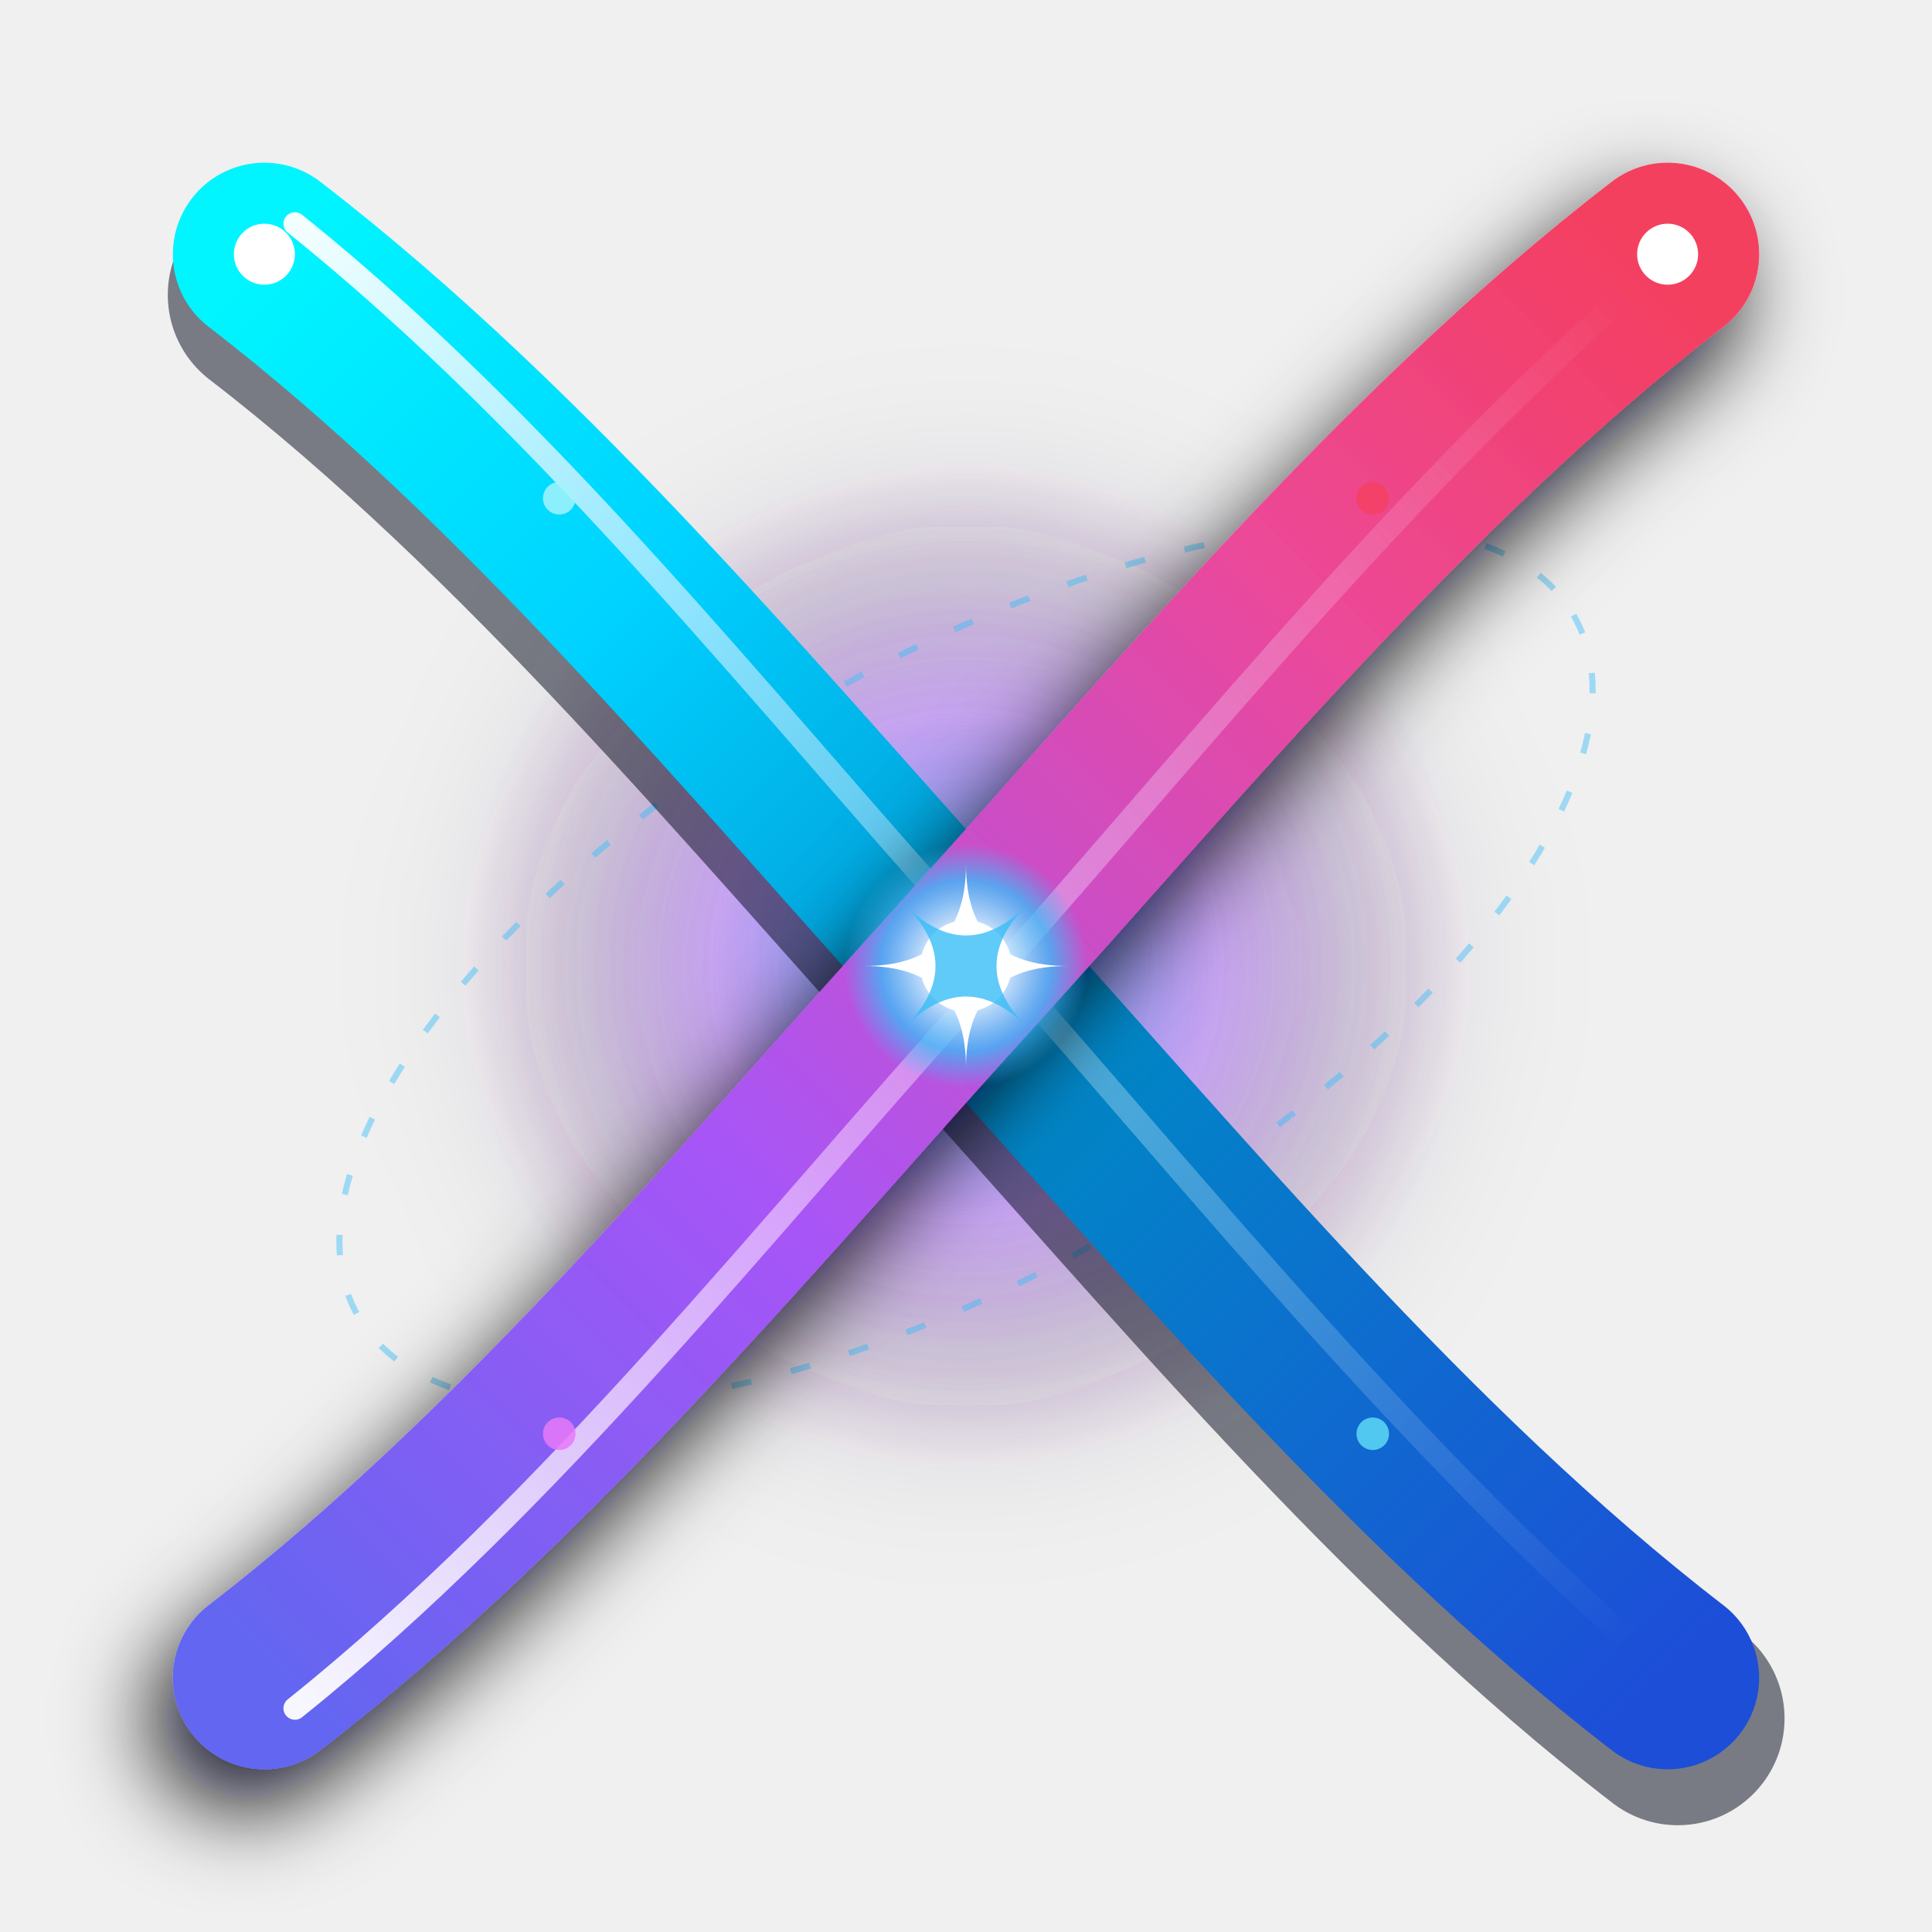
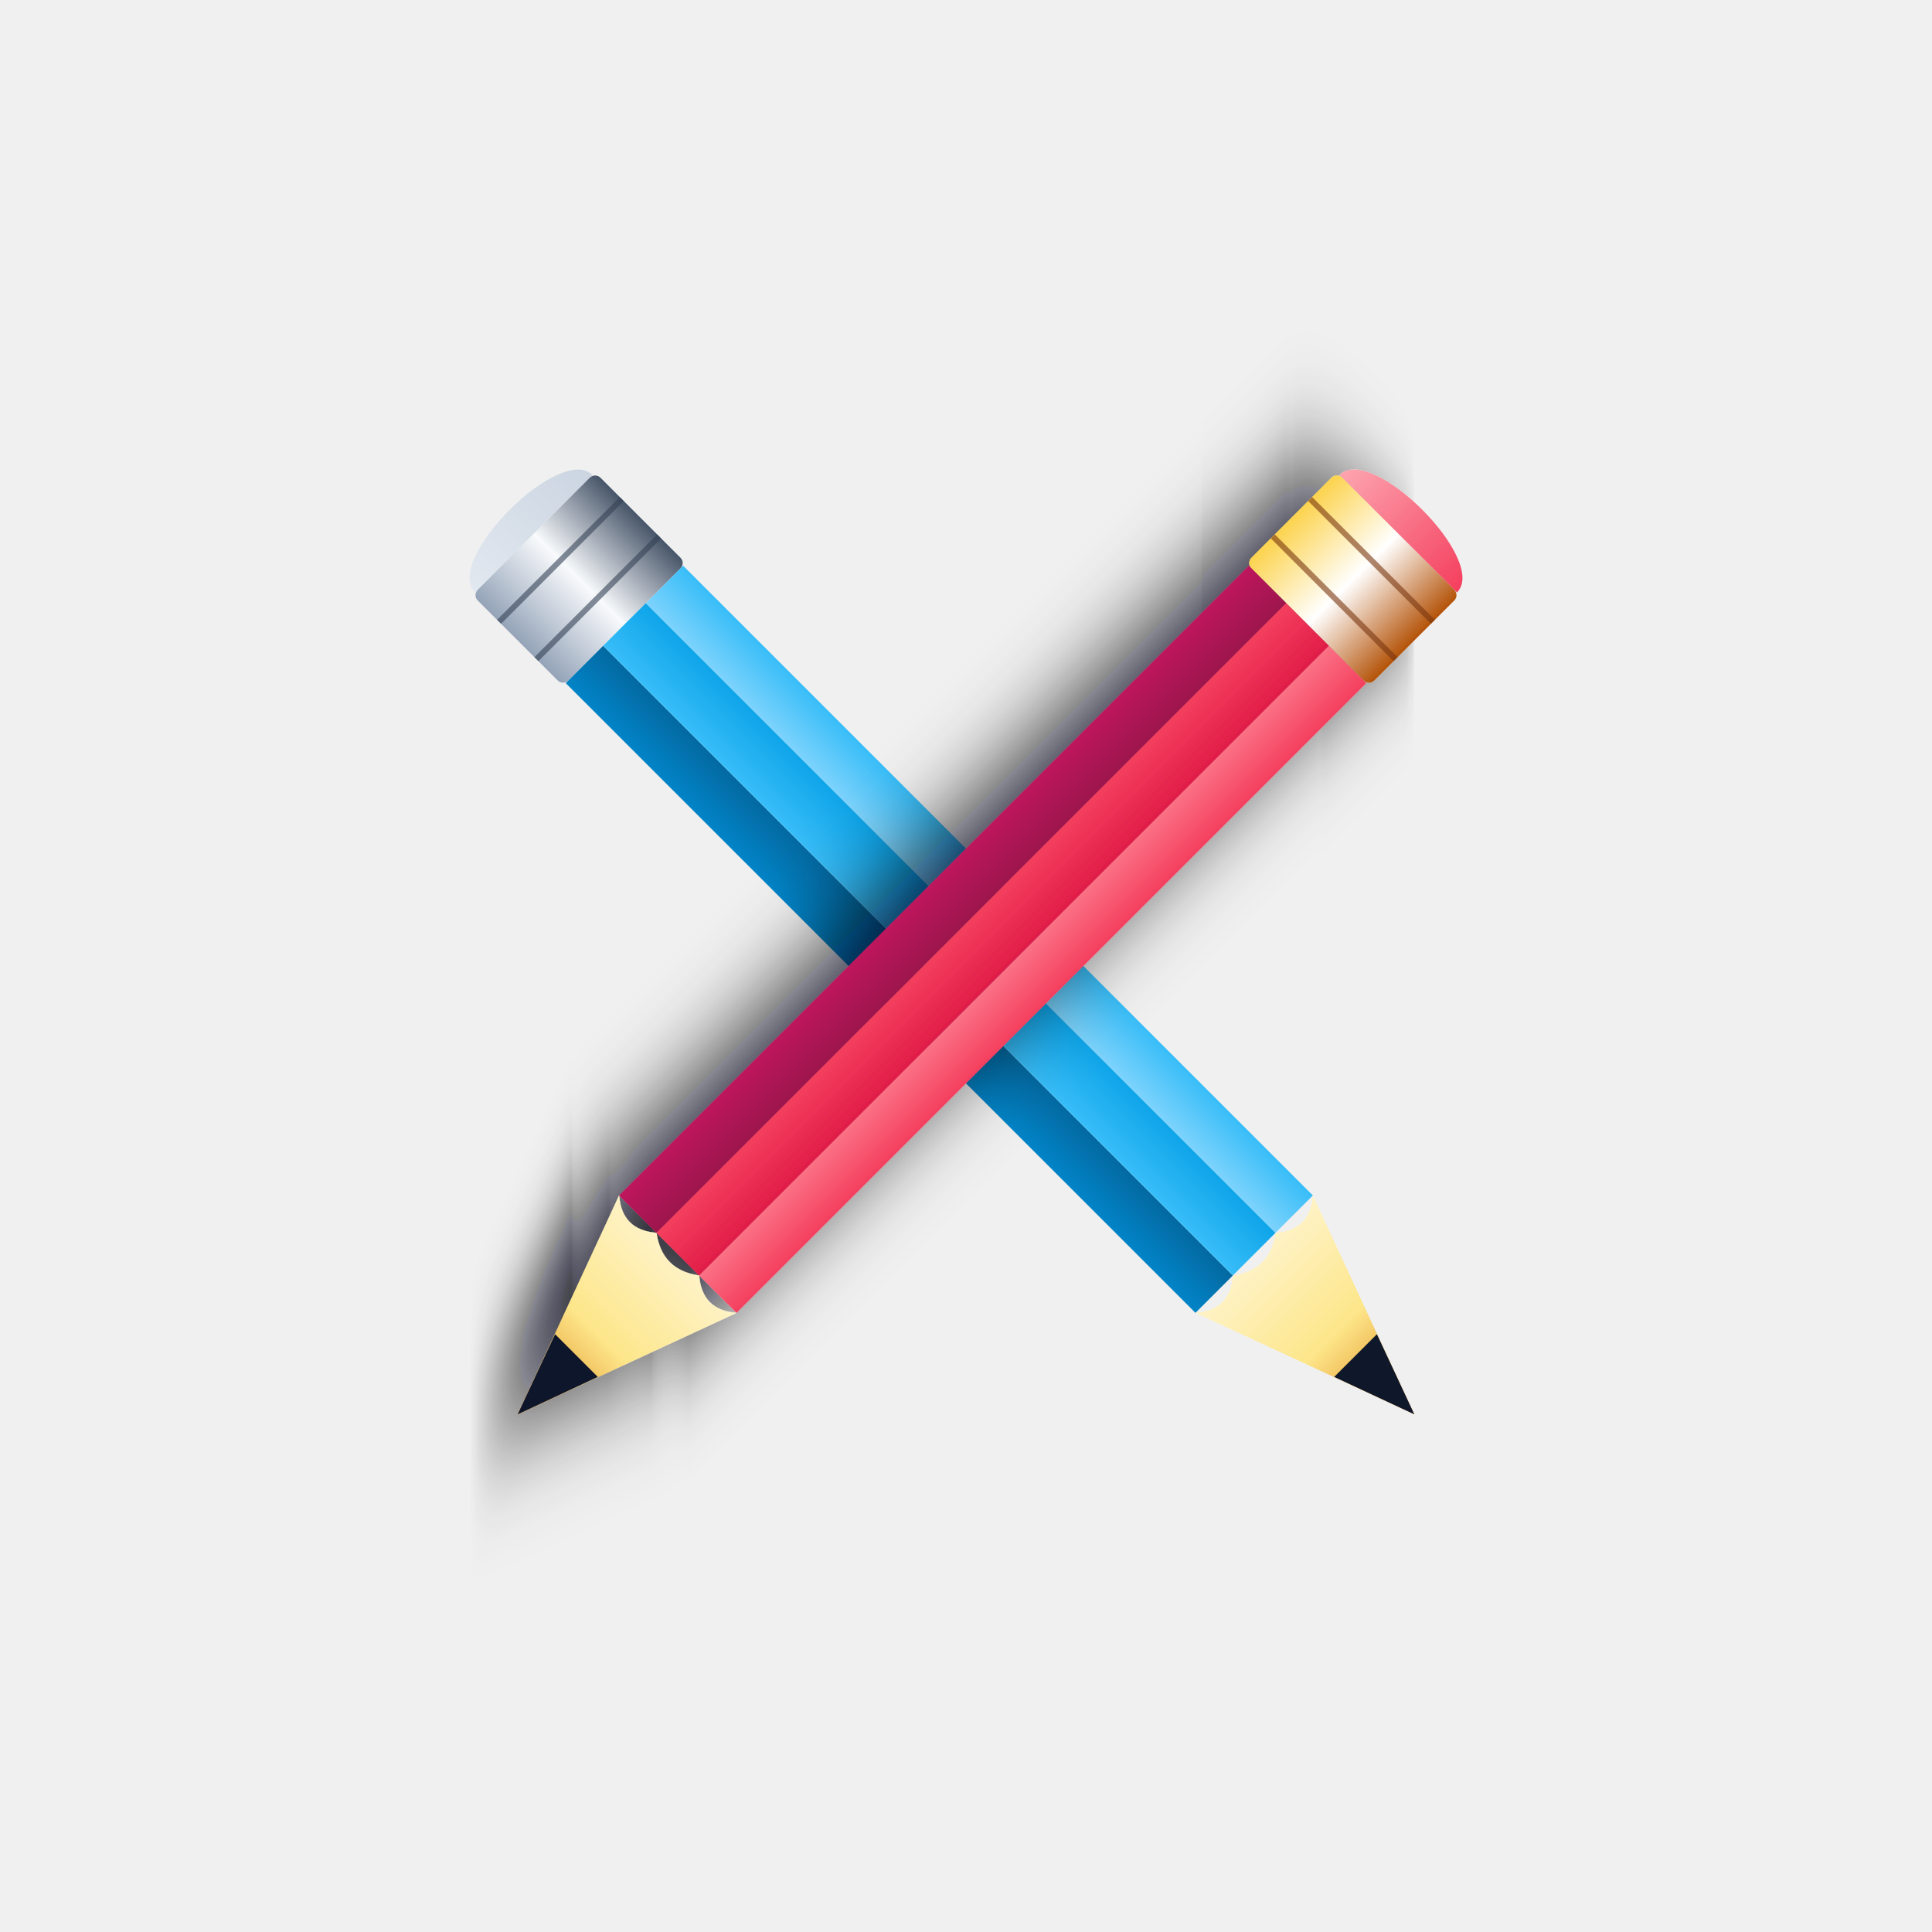
- <svg xmlns="http://www.w3.org/2000/svg" viewBox="0 0 380 380" width="380" height="380" fill="none">
+ <svg xmlns="http://www.w3.org/2000/svg" viewBox="0 0 512 512" width="512" height="512" fill="none">
  <defs>
-     <linearGradient id="markVelocityGrad" x1="0%" y1="0%" x2="100%" y2="100%">
-       <stop offset="0%" stop-color="#00f5ff" />
-       <stop offset="25%" stop-color="#00d2ff" />
-       <stop offset="60%" stop-color="#0284c7" />
-       <stop offset="100%" stop-color="#1d4ed8" />
+     <linearGradient id="p1FacetDark" x1="0" y1="0" x2="1" y2="0">
+       <stop offset="0%" stop-color="#0284c7" />
+       <stop offset="100%" stop-color="#0369a1" />
    </linearGradient>
-     <linearGradient id="markQuantumGrad" x1="0%" y1="100%" x2="100%" y2="0%">
-       <stop offset="0%" stop-color="#6366f1" />
-       <stop offset="35%" stop-color="#a855f7" />
-       <stop offset="75%" stop-color="#ec4899" />
+     <linearGradient id="p1FacetCenter" x1="0" y1="0" x2="1" y2="0">
+       <stop offset="0%" stop-color="#38bdf8" />
+       <stop offset="100%" stop-color="#0ea5e9" />
+     </linearGradient>
+     <linearGradient id="p1FacetLight" x1="0" y1="0" x2="1" y2="0">
+       <stop offset="0%" stop-color="#7dd3fc" />
+       <stop offset="100%" stop-color="#38bdf8" />
+     </linearGradient>
+     <linearGradient id="p2FacetDark" x1="0" y1="0" x2="1" y2="0">
+       <stop offset="0%" stop-color="#be185d" />
+       <stop offset="100%" stop-color="#9d174d" />
+     </linearGradient>
+     <linearGradient id="p2FacetCenter" x1="0" y1="0" x2="1" y2="0">
+       <stop offset="0%" stop-color="#f43f5e" />
+       <stop offset="100%" stop-color="#e11d48" />
+     </linearGradient>
+     <linearGradient id="p2FacetLight" x1="0" y1="0" x2="1" y2="0">
+       <stop offset="0%" stop-color="#fb7185" />
      <stop offset="100%" stop-color="#f43f5e" />
    </linearGradient>
-     <linearGradient id="markSpecCyan" x1="0%" y1="0%" x2="100%" y2="100%">
-       <stop offset="0%" stop-color="#ffffff" stop-opacity="0.95" />
-       <stop offset="45%" stop-color="#bae6fd" stop-opacity="0.5" />
-       <stop offset="100%" stop-color="#ffffff" stop-opacity="0" />
+     <linearGradient id="cedarGrad" x1="0" y1="0" x2="0" y2="1">
+       <stop offset="0%" stop-color="#fef3c7" />
+       <stop offset="50%" stop-color="#fde68a" />
+       <stop offset="100%" stop-color="#d97706" />
    </linearGradient>
-     <linearGradient id="markSpecViolet" x1="0%" y1="100%" x2="100%" y2="0%">
-       <stop offset="0%" stop-color="#ffffff" stop-opacity="0.95" />
-       <stop offset="45%" stop-color="#f5d0fe" stop-opacity="0.5" />
-       <stop offset="100%" stop-color="#ffffff" stop-opacity="0" />
+     <linearGradient id="brassGrad" x1="0" y1="0" x2="1" y2="0">
+       <stop offset="0%" stop-color="#fcd34d" />
+       <stop offset="50%" stop-color="#ffffff" />
+       <stop offset="100%" stop-color="#b45309" />
    </linearGradient>
-     <radialGradient id="markCoreBloom" cx="50%" cy="50%" r="50%">
-       <stop offset="0%" stop-color="#38bdf8" stop-opacity="0.75" />
-       <stop offset="50%" stop-color="#a855f7" stop-opacity="0.3" />
-       <stop offset="100%" stop-color="#000000" stop-opacity="0" />
-     </radialGradient>
-     <radialGradient id="markSingularityGrad" cx="50%" cy="50%" r="50%">
-       <stop offset="0%" stop-color="#ffffff" />
-       <stop offset="30%" stop-color="#e0f2fe" />
-       <stop offset="70%" stop-color="#38bdf8" stop-opacity="0.8" />
-       <stop offset="100%" stop-color="#38bdf8" stop-opacity="0" />
-     </radialGradient>
-     <filter id="markDepthShadow" x="-20%" y="-20%" width="150%" height="150%">
-       <feDropShadow dx="-4" dy="8" stdDeviation="9" flood-color="#02040a" flood-opacity="0.9" />
-     </filter>
-     <filter id="markBloomFilter" x="-30%" y="-30%" width="160%" height="160%">
-       <feGaussianBlur stdDeviation="16" result="blur" />
-       <feComposite in="SourceGraphic" in2="blur" operator="over" />
+     <linearGradient id="titaniumGrad" x1="0" y1="0" x2="1" y2="0">
+       <stop offset="0%" stop-color="#94a3b8" />
+       <stop offset="50%" stop-color="#f8fafc" />
+       <stop offset="100%" stop-color="#475569" />
+     </linearGradient>
+     <linearGradient id="eraserWhite" x1="0" y1="0" x2="1" y2="0">
+       <stop offset="0%" stop-color="#e2e8f0" />
+       <stop offset="100%" stop-color="#cbd5e1" />
+     </linearGradient>
+     <linearGradient id="eraserPink" x1="0" y1="0" x2="1" y2="0">
+       <stop offset="0%" stop-color="#fda4af" />
+       <stop offset="100%" stop-color="#f43f5e" />
+     </linearGradient>
+     <filter id="pDropShadow" x="-30%" y="-30%" width="160%" height="160%">
+       <feDropShadow dx="-6" dy="12" stdDeviation="12" flood-color="#020408" flood-opacity="0.85" />
    </filter>
  </defs>
-   <circle cx="190" cy="190" r="100" fill="url(#markCoreBloom)" filter="url(#markBloomFilter)" />
-   <ellipse cx="190" cy="190" rx="138" ry="60" transform="rotate(-30 190 190)" stroke="#38bdf8" stroke-width="1.2" stroke-dasharray="4 8" opacity="0.45" />
-   <g>
-     <path d="M 52 50 C 104 90, 150 146, 190 190 C 230 234, 276 290, 328 330" stroke="#020617" stroke-width="42" stroke-linecap="round" opacity="0.5" transform="translate(2, 8)" />
-     <path d="M 52 50 C 104 90, 150 146, 190 190 C 230 234, 276 290, 328 330" stroke="url(#markVelocityGrad)" stroke-width="36" stroke-linecap="round" />
-     <path d="M 58 44 C 108 84, 152 140, 190 182 C 228 224, 272 280, 322 324" stroke="url(#markSpecCyan)" stroke-width="4.5" stroke-linecap="round" />
-     <circle cx="52" cy="50" r="6" fill="#ffffff" />
+   <g transform="rotate(-45 256 256)">
+     <path d="M 234 94 C 234 82, 278 82, 278 94 Z" fill="url(#eraserWhite)" />
+     <rect x="233" y="94" width="46" height="34" rx="2" fill="url(#titaniumGrad)" />
+     <line x1="233" y1="104" x2="279" y2="104" stroke="#334155" stroke-width="1.5" opacity="0.6" />
+     <line x1="233" y1="118" x2="279" y2="118" stroke="#334155" stroke-width="1.5" opacity="0.6" />
+     <rect x="234" y="128" width="14" height="236" fill="url(#p1FacetDark)" />
+     <rect x="248" y="128" width="16" height="236" fill="url(#p1FacetCenter)" />
+     <rect x="264" y="128" width="14" height="236" fill="url(#p1FacetLight)" />
+     <path d="M 234 364 Q 241 370 248 364 Q 256 370 264 364 Q 271 370 278 364 L 256 424 Z" fill="url(#cedarGrad)" />
+     <path d="M 248 402 L 256 424 L 264 402 Z" fill="#0f172a" />
  </g>
-   <g filter="url(#markDepthShadow)">
-     <path d="M 52 330 C 104 290, 150 234, 190 190 C 230 146, 276 90, 328 50" stroke="url(#markQuantumGrad)" stroke-width="36" stroke-linecap="round" />
-     <path d="M 58 336 C 108 296, 152 240, 190 198 C 228 156, 272 100, 322 56" stroke="url(#markSpecViolet)" stroke-width="4.5" stroke-linecap="round" />
-     <circle cx="328" cy="50" r="6" fill="#ffffff" />
+   <g transform="rotate(45 256 256)" filter="url(#pDropShadow)">
+     <path d="M 234 94 C 234 82, 278 82, 278 94 Z" fill="url(#eraserPink)" />
+     <rect x="233" y="94" width="46" height="34" rx="2" fill="url(#brassGrad)" />
+     <line x1="233" y1="104" x2="279" y2="104" stroke="#78350f" stroke-width="1.5" opacity="0.6" />
+     <line x1="233" y1="118" x2="279" y2="118" stroke="#78350f" stroke-width="1.5" opacity="0.6" />
+     <rect x="234" y="128" width="14" height="236" fill="url(#p2FacetDark)" />
+     <rect x="248" y="128" width="16" height="236" fill="url(#p2FacetCenter)" />
+     <rect x="264" y="128" width="14" height="236" fill="url(#p2FacetLight)" />
+     <path d="M 234 364 Q 241 370 248 364 Q 256 370 264 364 Q 271 370 278 364 L 256 424 Z" fill="url(#cedarGrad)" />
+     <path d="M 248 402 L 256 424 L 264 402 Z" fill="#0f172a" />
  </g>
-   <g>
-     <circle cx="190" cy="190" r="24" fill="url(#markSingularityGrad)" opacity="0.95" />
-     <circle cx="190" cy="190" r="9" fill="#ffffff" />
-     <path d="M 190 170 Q 190 190 170 190 Q 190 190 190 210 Q 190 190 210 190 Q 190 190 190 170 Z" fill="#ffffff" />
-     <path d="M 178 178 Q 190 190 178 202 Q 190 190 202 202 Q 190 190 202 178 Q 190 190 178 178 Z" fill="#38bdf8" opacity="0.8" />
-   </g>
-   <circle cx="110" cy="98" r="3.2" fill="#a5f3fc" opacity="0.85" />
-   <circle cx="270" cy="282" r="3.2" fill="#67e8f9" opacity="0.75" />
-   <circle cx="110" cy="282" r="3.2" fill="#e879f9" opacity="0.85" />
-   <circle cx="270" cy="98" r="3.2" fill="#f43f5e" opacity="0.75" />
</svg>
